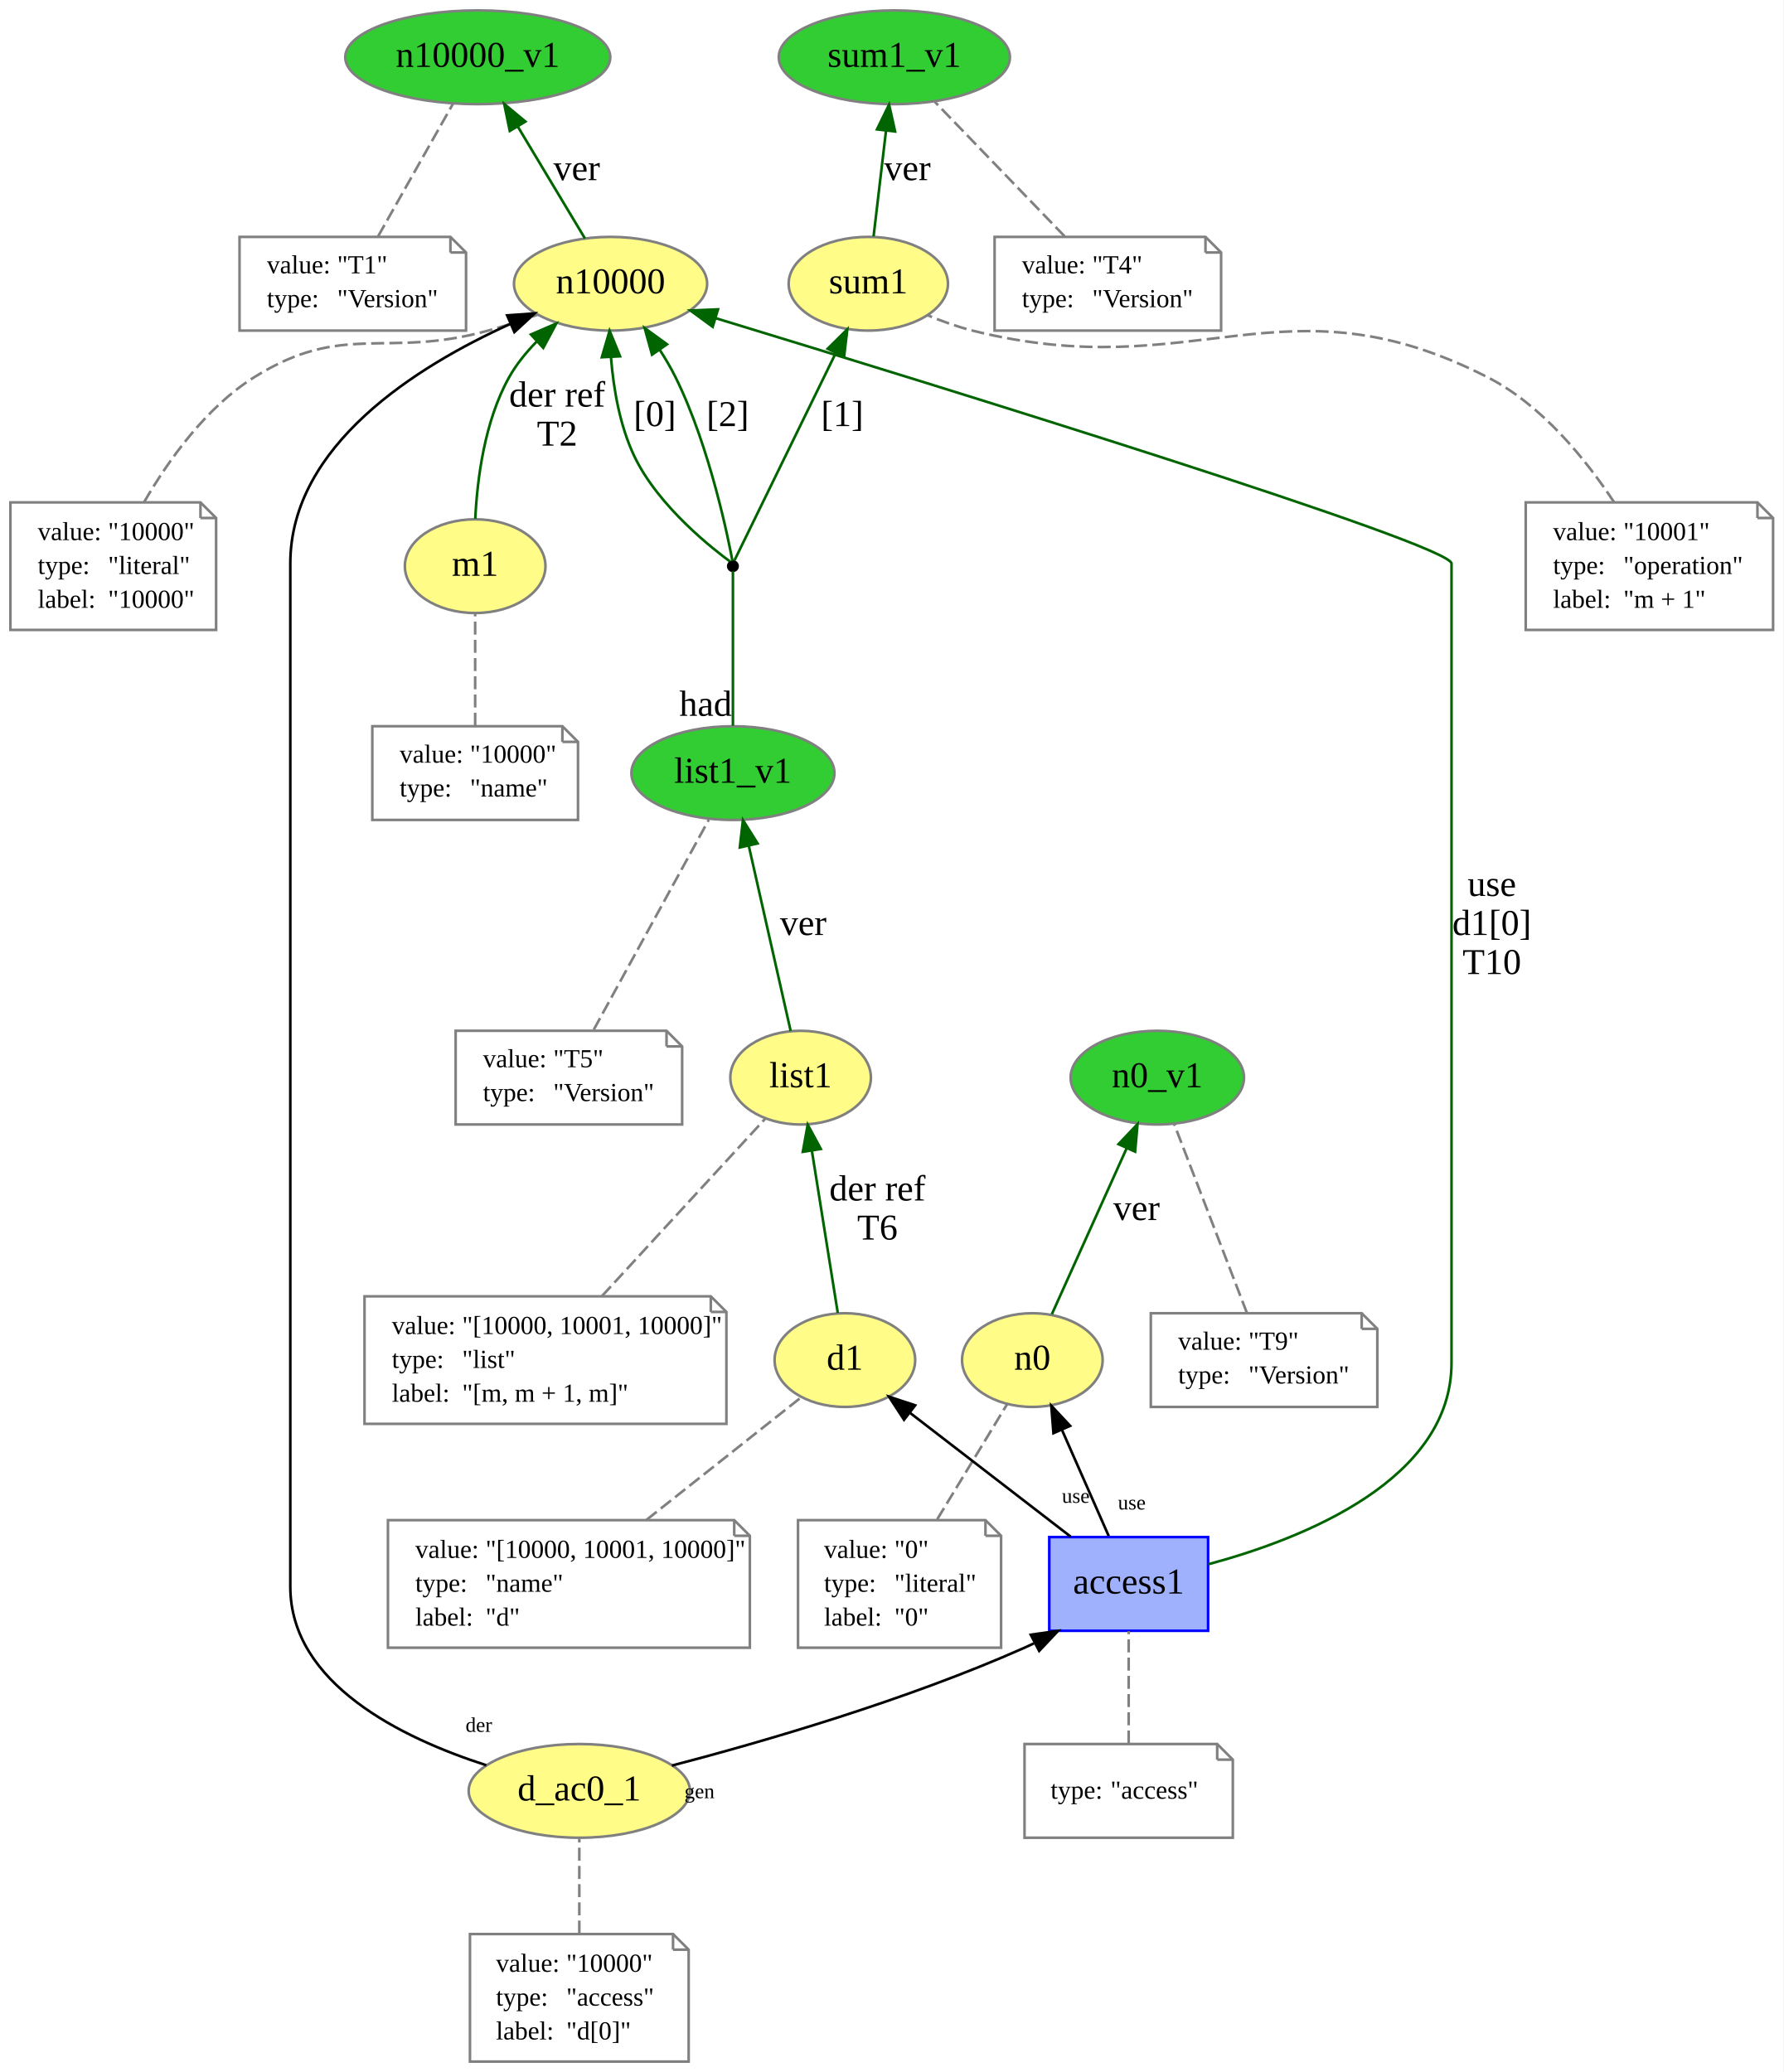
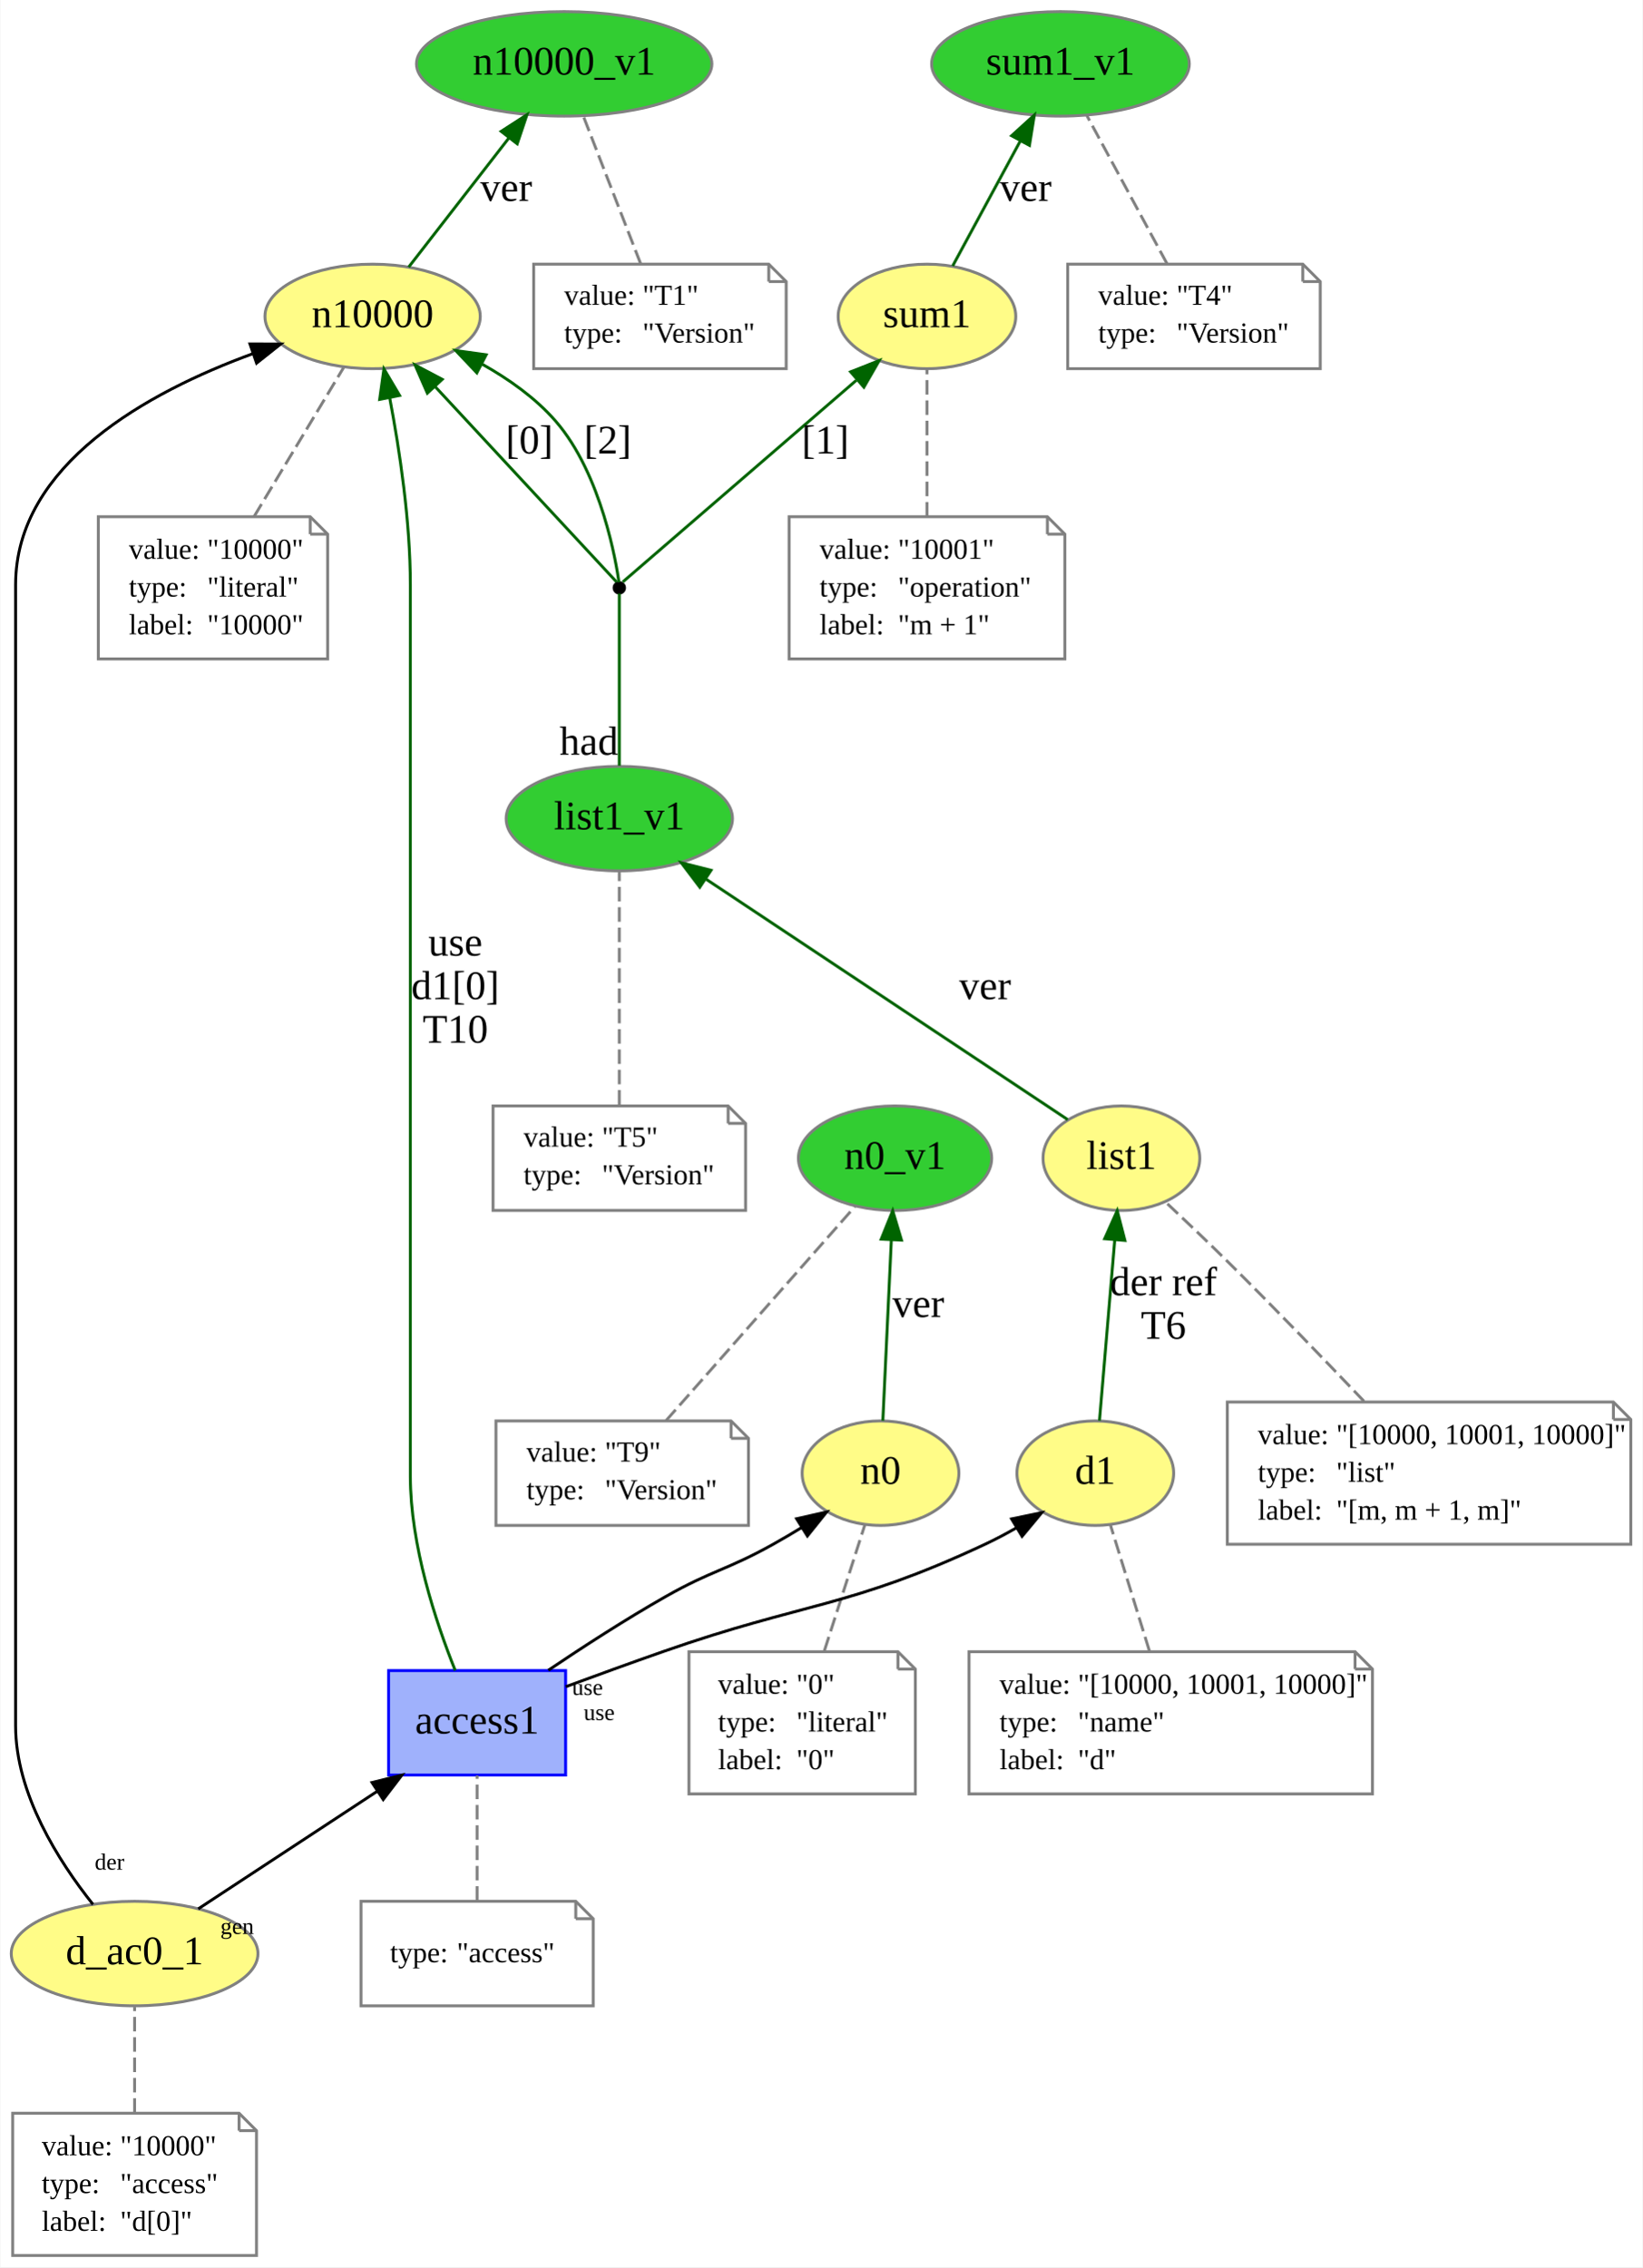
- <svg xmlns="http://www.w3.org/2000/svg" xmlns:xlink="http://www.w3.org/1999/xlink" width="685pt" height="796pt" viewBox="0.00 0.00 685.00 796.00">
-   <g id="graph0" class="graph" transform="scale(1 1) rotate(0) translate(4 792)">
-     <polygon fill="white" stroke="none" points="-4,4 -4,-792 681,-792 681,4 -4,4" />
+ <svg xmlns="http://www.w3.org/2000/svg" xmlns:xlink="http://www.w3.org/1999/xlink" width="566pt" height="781pt" viewBox="0.00 0.00 565.75 781.00">
+   <g id="graph0" class="graph" transform="scale(1 1) rotate(0) translate(4 777)">
+     <polygon fill="white" stroke="none" points="-4,4 -4,-777 561.746,-777 561.746,4 -4,4" />
    <g id="node1" class="node">
      <g id="a_node1">
        <a xlink:href="http://example.org/n10000" xlink:title="n10000">
-           <ellipse fill="#fffc87" stroke="#808080" cx="230.5" cy="-683" rx="37.093" ry="18" />
-           <text text-anchor="middle" x="230.5" y="-679.3" font-family="Times New Roman,serif" font-size="14.00">n10000</text>
+           <ellipse fill="#fffc87" stroke="#808080" cx="124.246" cy="-668" rx="37.093" ry="18" />
+           <text text-anchor="middle" x="124.246" y="-664.3" font-family="Times New Roman,serif" font-size="14.00">n10000</text>
        </a>
      </g>
    </g>
    <g id="node3" class="node">
      <g id="a_node3">
        <a xlink:href="http://example.org/n10000_v1" xlink:title="n10000_v1">
-           <ellipse fill="#32cd32" stroke="#808080" cx="179.5" cy="-770" rx="50.892" ry="18" />
-           <text text-anchor="middle" x="179.5" y="-766.3" font-family="Times New Roman,serif" font-size="14.00">n10000_v1</text>
+           <ellipse fill="#32cd32" stroke="#808080" cx="190.246" cy="-755" rx="50.892" ry="18" />
+           <text text-anchor="middle" x="190.246" y="-751.3" font-family="Times New Roman,serif" font-size="14.00">n10000_v1</text>
        </a>
      </g>
    </g>
    <g id="edge3" class="edge">
-       <path fill="none" stroke="darkgreen" d="M220.667,-700.389C213.353,-712.578 203.233,-729.444 194.857,-743.404" />
-       <polygon fill="darkgreen" stroke="darkgreen" points="191.796,-741.704 189.652,-752.08 197.798,-745.305 191.796,-741.704" />
-       <text text-anchor="middle" x="217.5" y="-722.8" font-family="Times New Roman,serif" font-size="14.00">ver</text>
+       <path fill="none" stroke="darkgreen" d="M136.66,-684.988C146.399,-697.53 160.121,-715.203 171.241,-729.523" />
+       <polygon fill="darkgreen" stroke="darkgreen" points="168.54,-731.752 177.438,-737.504 174.069,-727.459 168.54,-731.752" />
+       <text text-anchor="middle" x="170.246" y="-707.8" font-family="Times New Roman,serif" font-size="14.00">ver</text>
    </g>
    <g id="node2" class="node">
-       <polygon fill="none" stroke="gray" points="73,-599 0,-599 0,-550 79,-550 79,-593 73,-599" />
-       <polyline fill="none" stroke="gray" points="73,-599 73,-593 " />
-       <polyline fill="none" stroke="gray" points="79,-593 73,-593 " />
-       <text text-anchor="start" x="10.5" y="-584.5" font-family="Times New Roman,serif" font-size="10.00">value:</text>
-       <text text-anchor="start" x="37.5" y="-584.5" font-family="Times New Roman,serif" font-size="10.00">"10000"</text>
-       <text text-anchor="start" x="10.5" y="-571.5" font-family="Times New Roman,serif" font-size="10.00">type:</text>
-       <text text-anchor="start" x="37.5" y="-571.5" font-family="Times New Roman,serif" font-size="10.00">"literal"</text>
-       <text text-anchor="start" x="10.5" y="-558.5" font-family="Times New Roman,serif" font-size="10.00">label:</text>
-       <text text-anchor="start" x="37.5" y="-558.5" font-family="Times New Roman,serif" font-size="10.00">"10000"</text>
+       <polygon fill="none" stroke="gray" points="102.746,-599 29.746,-599 29.746,-550 108.746,-550 108.746,-593 102.746,-599" />
+       <polyline fill="none" stroke="gray" points="102.746,-599 102.746,-593 " />
+       <polyline fill="none" stroke="gray" points="108.746,-593 102.746,-593 " />
+       <text text-anchor="start" x="40.246" y="-584.5" font-family="Times New Roman,serif" font-size="10.00">value:</text>
+       <text text-anchor="start" x="67.246" y="-584.5" font-family="Times New Roman,serif" font-size="10.00">"10000"</text>
+       <text text-anchor="start" x="40.246" y="-571.5" font-family="Times New Roman,serif" font-size="10.00">type:</text>
+       <text text-anchor="start" x="67.246" y="-571.5" font-family="Times New Roman,serif" font-size="10.00">"literal"</text>
+       <text text-anchor="start" x="40.246" y="-558.5" font-family="Times New Roman,serif" font-size="10.00">label:</text>
+       <text text-anchor="start" x="67.246" y="-558.5" font-family="Times New Roman,serif" font-size="10.00">"10000"</text>
    </g>
    <g id="edge1" class="edge">
-       <path fill="none" stroke="gray" stroke-dasharray="5,2" d="M51.354,-599.104C60.636,-615.122 75.056,-635.419 93.5,-647 128.047,-668.691 144.21,-654.032 183.5,-665 189.685,-666.726 196.221,-668.875 202.389,-671.058" />
+       <path fill="none" stroke="gray" stroke-dasharray="5,2" d="M83.41,-599.064C93.086,-615.161 105.668,-636.093 114.294,-650.443" />
    </g>
    <g id="node4" class="node">
-       <polygon fill="none" stroke="gray" points="169,-701 88,-701 88,-665 175,-665 175,-695 169,-701" />
-       <polyline fill="none" stroke="gray" points="169,-701 169,-695 " />
-       <polyline fill="none" stroke="gray" points="175,-695 169,-695 " />
-       <text text-anchor="start" x="98.5" y="-687" font-family="Times New Roman,serif" font-size="10.00">value:</text>
-       <text text-anchor="start" x="125.5" y="-687" font-family="Times New Roman,serif" font-size="10.00">"T1"</text>
-       <text text-anchor="start" x="98.5" y="-674" font-family="Times New Roman,serif" font-size="10.00">type:</text>
-       <text text-anchor="start" x="125.5" y="-674" font-family="Times New Roman,serif" font-size="10.00">"Version"</text>
+       <polygon fill="none" stroke="gray" points="260.746,-686 179.746,-686 179.746,-650 266.746,-650 266.746,-680 260.746,-686" />
+       <polyline fill="none" stroke="gray" points="260.746,-686 260.746,-680 " />
+       <polyline fill="none" stroke="gray" points="266.746,-680 260.746,-680 " />
+       <text text-anchor="start" x="190.246" y="-672" font-family="Times New Roman,serif" font-size="10.00">value:</text>
+       <text text-anchor="start" x="217.246" y="-672" font-family="Times New Roman,serif" font-size="10.00">"T1"</text>
+       <text text-anchor="start" x="190.246" y="-659" font-family="Times New Roman,serif" font-size="10.00">type:</text>
+       <text text-anchor="start" x="217.246" y="-659" font-family="Times New Roman,serif" font-size="10.00">"Version"</text>
    </g>
    <g id="edge2" class="edge">
-       <path fill="none" stroke="gray" stroke-dasharray="5,2" d="M141.214,-701.201C149.596,-716.045 161.635,-737.363 169.965,-752.115" />
+       <path fill="none" stroke="gray" stroke-dasharray="5,2" d="M216.568,-686.201C210.805,-701.045 202.529,-722.363 196.802,-737.115" />
    </g>
    <g id="node5" class="node">
      <g id="a_node5">
-         <a xlink:href="http://example.org/m1" xlink:title="m1">
-           <ellipse fill="#fffc87" stroke="#808080" cx="178.5" cy="-574.5" rx="27" ry="18" />
-           <text text-anchor="middle" x="178.5" y="-570.8" font-family="Times New Roman,serif" font-size="14.00">m1</text>
-         </a>
-       </g>
-     </g>
-     <g id="edge5" class="edge">
-       <path fill="none" stroke="darkgreen" d="M178.547,-592.726C179.279,-607.901 182.083,-630.149 191.5,-647 194.274,-651.963 198.018,-656.59 202.093,-660.747" />
-       <polygon fill="darkgreen" stroke="darkgreen" points="199.919,-663.502 209.648,-667.696 204.658,-658.35 199.919,-663.502" />
-       <text text-anchor="middle" x="210" y="-635.8" font-family="Times New Roman,serif" font-size="14.00">der ref</text>
-       <text text-anchor="middle" x="210" y="-620.8" font-family="Times New Roman,serif" font-size="14.00">T2</text>
-     </g>
-     <g id="node6" class="node">
-       <polygon fill="none" stroke="gray" points="212,-513 139,-513 139,-477 218,-477 218,-507 212,-513" />
-       <polyline fill="none" stroke="gray" points="212,-513 212,-507 " />
-       <polyline fill="none" stroke="gray" points="218,-507 212,-507 " />
-       <text text-anchor="start" x="149.5" y="-499" font-family="Times New Roman,serif" font-size="10.00">value:</text>
-       <text text-anchor="start" x="176.5" y="-499" font-family="Times New Roman,serif" font-size="10.00">"10000"</text>
-       <text text-anchor="start" x="149.5" y="-486" font-family="Times New Roman,serif" font-size="10.00">type:</text>
-       <text text-anchor="start" x="176.5" y="-486" font-family="Times New Roman,serif" font-size="10.00">"name"</text>
-     </g>
-     <g id="edge4" class="edge">
-       <path fill="none" stroke="gray" stroke-dasharray="5,2" d="M178.5,-513.2C178.5,-526.043 178.5,-543.517 178.5,-556.348" />
+         <a xlink:href="http://example.org/sum1" xlink:title="sum1">
+           <ellipse fill="#fffc87" stroke="#808080" cx="315.246" cy="-668" rx="30.595" ry="18" />
+           <text text-anchor="middle" x="315.246" y="-664.3" font-family="Times New Roman,serif" font-size="14.00">sum1</text>
+         </a>
+       </g>
    </g>
    <g id="node7" class="node">
      <g id="a_node7">
-         <a xlink:href="http://example.org/sum1" xlink:title="sum1">
-           <ellipse fill="#fffc87" stroke="#808080" cx="329.5" cy="-683" rx="30.595" ry="18" />
-           <text text-anchor="middle" x="329.5" y="-679.3" font-family="Times New Roman,serif" font-size="14.00">sum1</text>
-         </a>
-       </g>
+         <a xlink:href="http://example.org/sum1_v1" xlink:title="sum1_v1">
+           <ellipse fill="#32cd32" stroke="#808080" cx="361.246" cy="-755" rx="44.393" ry="18" />
+           <text text-anchor="middle" x="361.246" y="-751.3" font-family="Times New Roman,serif" font-size="14.00">sum1_v1</text>
+         </a>
+       </g>
+     </g>
+     <g id="edge6" class="edge">
+       <path fill="none" stroke="darkgreen" d="M324.116,-685.389C330.691,-697.54 339.783,-714.34 347.324,-728.275" />
+       <polygon fill="darkgreen" stroke="darkgreen" points="344.41,-730.243 352.247,-737.371 350.566,-726.911 344.41,-730.243" />
+       <text text-anchor="middle" x="349.246" y="-707.8" font-family="Times New Roman,serif" font-size="14.00">ver</text>
+     </g>
+     <g id="node6" class="node">
+       <polygon fill="none" stroke="gray" points="356.746,-599 267.746,-599 267.746,-550 362.746,-550 362.746,-593 356.746,-599" />
+       <polyline fill="none" stroke="gray" points="356.746,-599 356.746,-593 " />
+       <polyline fill="none" stroke="gray" points="362.746,-593 356.746,-593 " />
+       <text text-anchor="start" x="278.246" y="-584.5" font-family="Times New Roman,serif" font-size="10.00">value:</text>
+       <text text-anchor="start" x="305.246" y="-584.5" font-family="Times New Roman,serif" font-size="10.00">"10001"</text>
+       <text text-anchor="start" x="278.246" y="-571.5" font-family="Times New Roman,serif" font-size="10.00">type:</text>
+       <text text-anchor="start" x="305.246" y="-571.5" font-family="Times New Roman,serif" font-size="10.00">"operation"</text>
+       <text text-anchor="start" x="278.246" y="-558.5" font-family="Times New Roman,serif" font-size="10.00">label:</text>
+       <text text-anchor="start" x="305.246" y="-558.5" font-family="Times New Roman,serif" font-size="10.00">"m + 1"</text>
+     </g>
+     <g id="edge4" class="edge">
+       <path fill="none" stroke="gray" stroke-dasharray="5,2" d="M315.246,-599.064C315.246,-614.949 315.246,-635.543 315.246,-649.873" />
+     </g>
+     <g id="node8" class="node">
+       <polygon fill="none" stroke="gray" points="444.746,-686 363.746,-686 363.746,-650 450.746,-650 450.746,-680 444.746,-686" />
+       <polyline fill="none" stroke="gray" points="444.746,-686 444.746,-680 " />
+       <polyline fill="none" stroke="gray" points="450.746,-680 444.746,-680 " />
+       <text text-anchor="start" x="374.246" y="-672" font-family="Times New Roman,serif" font-size="10.00">value:</text>
+       <text text-anchor="start" x="401.246" y="-672" font-family="Times New Roman,serif" font-size="10.00">"T4"</text>
+       <text text-anchor="start" x="374.246" y="-659" font-family="Times New Roman,serif" font-size="10.00">type:</text>
+       <text text-anchor="start" x="401.246" y="-659" font-family="Times New Roman,serif" font-size="10.00">"Version"</text>
+     </g>
+     <g id="edge5" class="edge">
+       <path fill="none" stroke="gray" stroke-dasharray="5,2" d="M397.937,-686.201C389.904,-701.045 378.367,-722.363 370.384,-737.115" />
    </g>
    <g id="node9" class="node">
      <g id="a_node9">
-         <a xlink:href="http://example.org/sum1_v1" xlink:title="sum1_v1">
-           <ellipse fill="#32cd32" stroke="#808080" cx="339.5" cy="-770" rx="44.393" ry="18" />
-           <text text-anchor="middle" x="339.5" y="-766.3" font-family="Times New Roman,serif" font-size="14.00">sum1_v1</text>
-         </a>
-       </g>
-     </g>
-     <g id="edge8" class="edge">
-       <path fill="none" stroke="darkgreen" d="M331.524,-701.201C332.893,-712.837 334.73,-728.452 336.296,-741.763" />
-       <polygon fill="darkgreen" stroke="darkgreen" points="332.835,-742.302 337.479,-751.825 339.787,-741.484 332.835,-742.302" />
-       <text text-anchor="middle" x="344.5" y="-722.8" font-family="Times New Roman,serif" font-size="14.00">ver</text>
-     </g>
-     <g id="node8" class="node">
-       <polygon fill="none" stroke="gray" points="671,-599 582,-599 582,-550 677,-550 677,-593 671,-599" />
-       <polyline fill="none" stroke="gray" points="671,-599 671,-593 " />
-       <polyline fill="none" stroke="gray" points="677,-593 671,-593 " />
-       <text text-anchor="start" x="592.5" y="-584.5" font-family="Times New Roman,serif" font-size="10.00">value:</text>
-       <text text-anchor="start" x="619.5" y="-584.5" font-family="Times New Roman,serif" font-size="10.00">"10001"</text>
-       <text text-anchor="start" x="592.5" y="-571.5" font-family="Times New Roman,serif" font-size="10.00">type:</text>
-       <text text-anchor="start" x="619.5" y="-571.5" font-family="Times New Roman,serif" font-size="10.00">"operation"</text>
-       <text text-anchor="start" x="592.5" y="-558.5" font-family="Times New Roman,serif" font-size="10.00">label:</text>
-       <text text-anchor="start" x="619.5" y="-558.5" font-family="Times New Roman,serif" font-size="10.00">"m + 1"</text>
-     </g>
-     <g id="edge6" class="edge">
-       <path fill="none" stroke="gray" stroke-dasharray="5,2" d="M615.918,-599.078C605.068,-615.525 588.263,-636.36 567.5,-647 488.861,-687.298 455.197,-643.459 369.5,-665 363.792,-666.435 357.849,-668.573 352.344,-670.854" />
-     </g>
-     <g id="node10" class="node">
-       <polygon fill="none" stroke="gray" points="459,-701 378,-701 378,-665 465,-665 465,-695 459,-701" />
-       <polyline fill="none" stroke="gray" points="459,-701 459,-695 " />
-       <polyline fill="none" stroke="gray" points="465,-695 459,-695 " />
-       <text text-anchor="start" x="388.5" y="-687" font-family="Times New Roman,serif" font-size="10.00">value:</text>
-       <text text-anchor="start" x="415.5" y="-687" font-family="Times New Roman,serif" font-size="10.00">"T4"</text>
-       <text text-anchor="start" x="388.5" y="-674" font-family="Times New Roman,serif" font-size="10.00">type:</text>
-       <text text-anchor="start" x="415.5" y="-674" font-family="Times New Roman,serif" font-size="10.00">"Version"</text>
-     </g>
-     <g id="edge7" class="edge">
-       <path fill="none" stroke="gray" stroke-dasharray="5,2" d="M404.906,-701.201C390.305,-716.336 369.211,-738.202 354.96,-752.975" />
+         <a xlink:href="http://example.org/list1" xlink:title="list1">
+           <ellipse fill="#fffc87" stroke="#808080" cx="382.246" cy="-378" rx="27" ry="18" />
+           <text text-anchor="middle" x="382.246" y="-374.3" font-family="Times New Roman,serif" font-size="14.00">list1</text>
+         </a>
+       </g>
    </g>
    <g id="node11" class="node">
      <g id="a_node11">
-         <a xlink:href="http://example.org/list1" xlink:title="list1">
-           <ellipse fill="#fffc87" stroke="#808080" cx="303.5" cy="-378" rx="27" ry="18" />
-           <text text-anchor="middle" x="303.5" y="-374.3" font-family="Times New Roman,serif" font-size="14.00">list1</text>
-         </a>
-       </g>
+         <a xlink:href="http://example.org/list1_v1" xlink:title="list1_v1">
+           <ellipse fill="#32cd32" stroke="#808080" cx="209.246" cy="-495" rx="38.993" ry="18" />
+           <text text-anchor="middle" x="209.246" y="-491.3" font-family="Times New Roman,serif" font-size="14.00">list1_v1</text>
+         </a>
+       </g>
+     </g>
+     <g id="edge9" class="edge">
+       <path fill="none" stroke="darkgreen" d="M363.732,-391.307C333.92,-411.124 275.002,-450.29 239.166,-474.111" />
+       <polygon fill="darkgreen" stroke="darkgreen" points="236.974,-471.365 230.584,-479.816 240.85,-477.195 236.974,-471.365" />
+       <text text-anchor="middle" x="335.246" y="-432.8" font-family="Times New Roman,serif" font-size="14.00">ver</text>
+     </g>
+     <g id="node10" class="node">
+       <polygon fill="none" stroke="gray" points="551.746,-294 418.746,-294 418.746,-245 557.746,-245 557.746,-288 551.746,-294" />
+       <polyline fill="none" stroke="gray" points="551.746,-294 551.746,-288 " />
+       <polyline fill="none" stroke="gray" points="557.746,-288 551.746,-288 " />
+       <text text-anchor="start" x="429.246" y="-279.5" font-family="Times New Roman,serif" font-size="10.00">value:</text>
+       <text text-anchor="start" x="456.246" y="-279.5" font-family="Times New Roman,serif" font-size="10.00">"[10000, 10001, 10000]"</text>
+       <text text-anchor="start" x="429.246" y="-266.5" font-family="Times New Roman,serif" font-size="10.00">type:</text>
+       <text text-anchor="start" x="456.246" y="-266.5" font-family="Times New Roman,serif" font-size="10.00">"list"</text>
+       <text text-anchor="start" x="429.246" y="-253.5" font-family="Times New Roman,serif" font-size="10.00">label:</text>
+       <text text-anchor="start" x="456.246" y="-253.5" font-family="Times New Roman,serif" font-size="10.00">"[m, m + 1, m]"</text>
+     </g>
+     <g id="edge7" class="edge">
+       <path fill="none" stroke="gray" stroke-dasharray="5,2" d="M465.826,-294.271C452.457,-308.31 435.06,-326.343 419.246,-342 412.209,-348.968 404.247,-356.538 397.517,-362.85" />
    </g>
    <g id="node13" class="node">
-       <g id="a_node13">
-         <a xlink:href="http://example.org/list1_v1" xlink:title="list1_v1">
-           <ellipse fill="#32cd32" stroke="#808080" cx="277.5" cy="-495" rx="38.993" ry="18" />
-           <text text-anchor="middle" x="277.5" y="-491.3" font-family="Times New Roman,serif" font-size="14.00">list1_v1</text>
-         </a>
-       </g>
+       <ellipse fill="black" stroke="black" cx="209.246" cy="-574.5" rx="1.8" ry="1.8" />
+     </g>
+     <g id="edge10" class="edge">
+       <path fill="none" stroke="darkgreen" d="M209.246,-513.2C209.246,-533.891 209.246,-566.603 209.246,-572.555" />
+       <text text-anchor="middle" x="198.746" y="-517" font-family="Times New Roman,serif" font-size="14.00">had</text>
+     </g>
+     <g id="node12" class="node">
+       <polygon fill="none" stroke="gray" points="246.746,-396 165.746,-396 165.746,-360 252.746,-360 252.746,-390 246.746,-396" />
+       <polyline fill="none" stroke="gray" points="246.746,-396 246.746,-390 " />
+       <polyline fill="none" stroke="gray" points="252.746,-390 246.746,-390 " />
+       <text text-anchor="start" x="176.246" y="-382" font-family="Times New Roman,serif" font-size="10.00">value:</text>
+       <text text-anchor="start" x="203.246" y="-382" font-family="Times New Roman,serif" font-size="10.00">"T5"</text>
+       <text text-anchor="start" x="176.246" y="-369" font-family="Times New Roman,serif" font-size="10.00">type:</text>
+       <text text-anchor="start" x="203.246" y="-369" font-family="Times New Roman,serif" font-size="10.00">"Version"</text>
+     </g>
+     <g id="edge8" class="edge">
+       <path fill="none" stroke="gray" stroke-dasharray="5,2" d="M209.246,-396.466C209.246,-418.207 209.246,-455.105 209.246,-476.746" />
    </g>
    <g id="edge11" class="edge">
-       <path fill="none" stroke="darkgreen" d="M299.664,-395.969C295.439,-414.654 288.588,-444.957 283.62,-466.931" />
-       <polygon fill="darkgreen" stroke="darkgreen" points="280.144,-466.436 281.352,-476.962 286.971,-467.98 280.144,-466.436" />
-       <text text-anchor="middle" x="304.5" y="-432.8" font-family="Times New Roman,serif" font-size="14.00">ver</text>
-     </g>
-     <g id="node12" class="node">
-       <polygon fill="none" stroke="gray" points="269,-294 136,-294 136,-245 275,-245 275,-288 269,-294" />
-       <polyline fill="none" stroke="gray" points="269,-294 269,-288 " />
-       <polyline fill="none" stroke="gray" points="275,-288 269,-288 " />
-       <text text-anchor="start" x="146.5" y="-279.5" font-family="Times New Roman,serif" font-size="10.00">value:</text>
-       <text text-anchor="start" x="173.5" y="-279.5" font-family="Times New Roman,serif" font-size="10.00">"[10000, 10001, 10000]"</text>
-       <text text-anchor="start" x="146.5" y="-266.5" font-family="Times New Roman,serif" font-size="10.00">type:</text>
-       <text text-anchor="start" x="173.5" y="-266.5" font-family="Times New Roman,serif" font-size="10.00">"list"</text>
-       <text text-anchor="start" x="146.5" y="-253.5" font-family="Times New Roman,serif" font-size="10.00">label:</text>
-       <text text-anchor="start" x="173.5" y="-253.5" font-family="Times New Roman,serif" font-size="10.00">"[m, m + 1, m]"</text>
-     </g>
-     <g id="edge9" class="edge">
-       <path fill="none" stroke="gray" stroke-dasharray="5,2" d="M227.249,-294.136C246.422,-314.971 273.756,-344.676 289.957,-362.283" />
+       <path fill="none" stroke="darkgreen" d="M208.292,-576.528C202.235,-583.047 168.683,-619.165 145.847,-643.747" />
+       <polygon fill="darkgreen" stroke="darkgreen" points="143.1,-641.562 138.858,-651.271 148.229,-646.326 143.1,-641.562" />
+       <text text-anchor="middle" x="178.246" y="-620.8" font-family="Times New Roman,serif" font-size="14.00">[0]</text>
+     </g>
+     <g id="edge13" class="edge">
+       <path fill="none" stroke="darkgreen" d="M209.126,-576.411C208.325,-582.147 203.303,-613.6 187.246,-632 180.336,-639.919 171.177,-646.409 161.99,-651.556" />
+       <polygon fill="darkgreen" stroke="darkgreen" points="160.158,-648.563 152.876,-656.258 163.367,-654.784 160.158,-648.563" />
+       <text text-anchor="middle" x="205.246" y="-620.8" font-family="Times New Roman,serif" font-size="14.00">[2]</text>
+     </g>
+     <g id="edge12" class="edge">
+       <path fill="none" stroke="darkgreen" d="M210.437,-576.528C218.22,-583.247 262.423,-621.403 290.883,-645.969" />
+       <polygon fill="darkgreen" stroke="darkgreen" points="288.943,-648.919 298.8,-652.804 293.517,-643.62 288.943,-648.919" />
+       <text text-anchor="middle" x="280.246" y="-620.8" font-family="Times New Roman,serif" font-size="14.00">[1]</text>
+     </g>
+     <g id="node14" class="node">
+       <g id="a_node14">
+         <a xlink:href="http://example.org/d1" xlink:title="d1">
+           <ellipse fill="#fffc87" stroke="#808080" cx="373.246" cy="-269.5" rx="27" ry="18" />
+           <text text-anchor="middle" x="373.246" y="-265.8" font-family="Times New Roman,serif" font-size="14.00">d1</text>
+         </a>
+       </g>
+     </g>
+     <g id="edge15" class="edge">
+       <path fill="none" stroke="darkgreen" d="M374.692,-287.611C376.109,-304.38 378.291,-330.201 379.947,-349.788" />
+       <polygon fill="darkgreen" stroke="darkgreen" points="376.474,-350.262 380.804,-359.931 383.449,-349.672 376.474,-350.262" />
+       <text text-anchor="middle" x="396.746" y="-330.8" font-family="Times New Roman,serif" font-size="14.00">der ref</text>
+       <text text-anchor="middle" x="396.746" y="-315.8" font-family="Times New Roman,serif" font-size="14.00">T6</text>
    </g>
    <g id="node15" class="node">
-       <ellipse fill="black" stroke="black" cx="277.5" cy="-574.5" rx="1.8" ry="1.8" />
-     </g>
-     <g id="edge12" class="edge">
-       <path fill="none" stroke="darkgreen" d="M277.5,-513.2C277.5,-533.891 277.5,-566.603 277.5,-572.555" />
-       <text text-anchor="middle" x="267" y="-517" font-family="Times New Roman,serif" font-size="14.00">had</text>
-     </g>
-     <g id="node14" class="node">
-       <polygon fill="none" stroke="gray" points="252,-396 171,-396 171,-360 258,-360 258,-390 252,-396" />
-       <polyline fill="none" stroke="gray" points="252,-396 252,-390 " />
-       <polyline fill="none" stroke="gray" points="258,-390 252,-390 " />
-       <text text-anchor="start" x="181.5" y="-382" font-family="Times New Roman,serif" font-size="10.00">value:</text>
-       <text text-anchor="start" x="208.5" y="-382" font-family="Times New Roman,serif" font-size="10.00">"T5"</text>
-       <text text-anchor="start" x="181.5" y="-369" font-family="Times New Roman,serif" font-size="10.00">type:</text>
-       <text text-anchor="start" x="208.5" y="-369" font-family="Times New Roman,serif" font-size="10.00">"Version"</text>
-     </g>
-     <g id="edge10" class="edge">
-       <path fill="none" stroke="gray" stroke-dasharray="5,2" d="M224.068,-396.466C236.047,-418.332 256.426,-455.532 268.253,-477.12" />
-     </g>
-     <g id="edge13" class="edge">
-       <path fill="none" stroke="darkgreen" d="M276.304,-576.355C270.921,-580.276 248.811,-597.197 239.5,-617 234.045,-628.603 231.646,-642.567 230.672,-654.574" />
-       <polygon fill="darkgreen" stroke="darkgreen" points="227.158,-654.756 230.13,-664.926 234.148,-655.122 227.158,-654.756" />
-       <text text-anchor="middle" x="247.5" y="-628.3" font-family="Times New Roman,serif" font-size="14.00">[0]</text>
-     </g>
-     <g id="edge15" class="edge">
-       <path fill="none" stroke="darkgreen" d="M277.308,-576.555C276.073,-583.214 268.86,-619.993 255.5,-647 253.726,-650.587 251.598,-654.206 249.344,-657.687" />
-       <polygon fill="darkgreen" stroke="darkgreen" points="246.431,-655.745 243.606,-665.956 252.183,-659.735 246.431,-655.745" />
-       <text text-anchor="middle" x="275.5" y="-628.3" font-family="Times New Roman,serif" font-size="14.00">[2]</text>
+       <polygon fill="none" stroke="gray" points="462.746,-208 329.746,-208 329.746,-159 468.746,-159 468.746,-202 462.746,-208" />
+       <polyline fill="none" stroke="gray" points="462.746,-208 462.746,-202 " />
+       <polyline fill="none" stroke="gray" points="468.746,-202 462.746,-202 " />
+       <text text-anchor="start" x="340.246" y="-193.5" font-family="Times New Roman,serif" font-size="10.00">value:</text>
+       <text text-anchor="start" x="367.246" y="-193.5" font-family="Times New Roman,serif" font-size="10.00">"[10000, 10001, 10000]"</text>
+       <text text-anchor="start" x="340.246" y="-180.5" font-family="Times New Roman,serif" font-size="10.00">type:</text>
+       <text text-anchor="start" x="367.246" y="-180.5" font-family="Times New Roman,serif" font-size="10.00">"name"</text>
+       <text text-anchor="start" x="340.246" y="-167.5" font-family="Times New Roman,serif" font-size="10.00">label:</text>
+       <text text-anchor="start" x="367.246" y="-167.5" font-family="Times New Roman,serif" font-size="10.00">"d"</text>
    </g>
    <g id="edge14" class="edge">
-       <path fill="none" stroke="darkgreen" d="M278.084,-576.696C281.853,-584.416 303.031,-627.79 317.005,-656.409" />
-       <polygon fill="darkgreen" stroke="darkgreen" points="313.899,-658.026 321.432,-665.476 320.19,-654.954 313.899,-658.026" />
-       <text text-anchor="middle" x="319.5" y="-628.3" font-family="Times New Roman,serif" font-size="14.00">[1]</text>
+       <path fill="none" stroke="gray" stroke-dasharray="5,2" d="M391.865,-208.346C387.571,-222.219 382.265,-239.362 378.417,-251.794" />
    </g>
    <g id="node16" class="node">
      <g id="a_node16">
-         <a xlink:href="http://example.org/d1" xlink:title="d1">
-           <ellipse fill="#fffc87" stroke="#808080" cx="320.5" cy="-269.5" rx="27" ry="18" />
-           <text text-anchor="middle" x="320.5" y="-265.8" font-family="Times New Roman,serif" font-size="14.00">d1</text>
-         </a>
-       </g>
-     </g>
-     <g id="edge17" class="edge">
-       <path fill="none" stroke="darkgreen" d="M317.769,-287.611C315.092,-304.38 310.97,-330.201 307.844,-349.788" />
-       <polygon fill="darkgreen" stroke="darkgreen" points="304.345,-349.505 306.225,-359.931 311.257,-350.608 304.345,-349.505" />
-       <text text-anchor="middle" x="333" y="-330.8" font-family="Times New Roman,serif" font-size="14.00">der ref</text>
-       <text text-anchor="middle" x="333" y="-315.8" font-family="Times New Roman,serif" font-size="14.00">T6</text>
-     </g>
-     <g id="node17" class="node">
-       <polygon fill="none" stroke="gray" points="278,-208 145,-208 145,-159 284,-159 284,-202 278,-208" />
-       <polyline fill="none" stroke="gray" points="278,-208 278,-202 " />
-       <polyline fill="none" stroke="gray" points="284,-202 278,-202 " />
-       <text text-anchor="start" x="155.5" y="-193.5" font-family="Times New Roman,serif" font-size="10.00">value:</text>
-       <text text-anchor="start" x="182.5" y="-193.5" font-family="Times New Roman,serif" font-size="10.00">"[10000, 10001, 10000]"</text>
-       <text text-anchor="start" x="155.5" y="-180.5" font-family="Times New Roman,serif" font-size="10.00">type:</text>
-       <text text-anchor="start" x="182.5" y="-180.5" font-family="Times New Roman,serif" font-size="10.00">"name"</text>
-       <text text-anchor="start" x="155.5" y="-167.5" font-family="Times New Roman,serif" font-size="10.00">label:</text>
-       <text text-anchor="start" x="182.5" y="-167.5" font-family="Times New Roman,serif" font-size="10.00">"d"</text>
-     </g>
-     <g id="edge16" class="edge">
-       <path fill="none" stroke="gray" stroke-dasharray="5,2" d="M244.309,-208.122C263.537,-223.359 287.837,-242.616 303.756,-255.231" />
+         <a xlink:href="http://example.org/n0" xlink:title="n0">
+           <ellipse fill="#fffc87" stroke="#808080" cx="299.246" cy="-269.5" rx="27" ry="18" />
+           <text text-anchor="middle" x="299.246" y="-265.8" font-family="Times New Roman,serif" font-size="14.00">n0</text>
+         </a>
+       </g>
    </g>
    <g id="node18" class="node">
      <g id="a_node18">
-         <a xlink:href="http://example.org/n0" xlink:title="n0">
-           <ellipse fill="#fffc87" stroke="#808080" cx="392.5" cy="-269.5" rx="27" ry="18" />
-           <text text-anchor="middle" x="392.5" y="-265.8" font-family="Times New Roman,serif" font-size="14.00">n0</text>
-         </a>
-       </g>
+         <a xlink:href="http://example.org/n0_v1" xlink:title="n0_v1">
+           <ellipse fill="#32cd32" stroke="#808080" cx="304.246" cy="-378" rx="33.295" ry="18" />
+           <text text-anchor="middle" x="304.246" y="-374.3" font-family="Times New Roman,serif" font-size="14.00">n0_v1</text>
+         </a>
+       </g>
+     </g>
+     <g id="edge18" class="edge">
+       <path fill="none" stroke="darkgreen" d="M300.05,-287.611C300.837,-304.38 302.049,-330.201 302.969,-349.788" />
+       <polygon fill="darkgreen" stroke="darkgreen" points="299.48,-350.107 303.445,-359.931 306.472,-349.778 299.48,-350.107" />
+       <text text-anchor="middle" x="312.246" y="-323.3" font-family="Times New Roman,serif" font-size="14.00">ver</text>
+     </g>
+     <g id="node17" class="node">
+       <polygon fill="none" stroke="gray" points="305.246,-208 233.246,-208 233.246,-159 311.246,-159 311.246,-202 305.246,-208" />
+       <polyline fill="none" stroke="gray" points="305.246,-208 305.246,-202 " />
+       <polyline fill="none" stroke="gray" points="311.246,-202 305.246,-202 " />
+       <text text-anchor="start" x="243.246" y="-193.5" font-family="Times New Roman,serif" font-size="10.00">value:</text>
+       <text text-anchor="start" x="270.246" y="-193.5" font-family="Times New Roman,serif" font-size="10.00">"0"</text>
+       <text text-anchor="start" x="243.246" y="-180.5" font-family="Times New Roman,serif" font-size="10.00">type:</text>
+       <text text-anchor="start" x="270.246" y="-180.5" font-family="Times New Roman,serif" font-size="10.00">"literal"</text>
+       <text text-anchor="start" x="243.246" y="-167.5" font-family="Times New Roman,serif" font-size="10.00">label:</text>
+       <text text-anchor="start" x="270.246" y="-167.5" font-family="Times New Roman,serif" font-size="10.00">"0"</text>
+     </g>
+     <g id="edge16" class="edge">
+       <path fill="none" stroke="gray" stroke-dasharray="5,2" d="M279.911,-208.346C284.37,-222.219 289.881,-239.362 293.877,-251.794" />
+     </g>
+     <g id="node19" class="node">
+       <polygon fill="none" stroke="gray" points="247.746,-287.5 166.746,-287.5 166.746,-251.5 253.746,-251.5 253.746,-281.5 247.746,-287.5" />
+       <polyline fill="none" stroke="gray" points="247.746,-287.5 247.746,-281.5 " />
+       <polyline fill="none" stroke="gray" points="253.746,-281.5 247.746,-281.5 " />
+       <text text-anchor="start" x="177.246" y="-273.5" font-family="Times New Roman,serif" font-size="10.00">value:</text>
+       <text text-anchor="start" x="204.246" y="-273.5" font-family="Times New Roman,serif" font-size="10.00">"T9"</text>
+       <text text-anchor="start" x="177.246" y="-260.5" font-family="Times New Roman,serif" font-size="10.00">type:</text>
+       <text text-anchor="start" x="204.246" y="-260.5" font-family="Times New Roman,serif" font-size="10.00">"Version"</text>
+     </g>
+     <g id="edge17" class="edge">
+       <path fill="none" stroke="gray" stroke-dasharray="5,2" d="M225.349,-287.611C243.306,-307.956 273.024,-341.625 290.406,-361.32" />
    </g>
    <g id="node20" class="node">
      <g id="a_node20">
-         <a xlink:href="http://example.org/n0_v1" xlink:title="n0_v1">
-           <ellipse fill="#32cd32" stroke="#808080" cx="440.5" cy="-378" rx="33.295" ry="18" />
-           <text text-anchor="middle" x="440.5" y="-374.3" font-family="Times New Roman,serif" font-size="14.00">n0_v1</text>
-         </a>
-       </g>
-     </g>
-     <g id="edge20" class="edge">
-       <path fill="none" stroke="darkgreen" d="M400,-287.141C407.704,-304.234 419.805,-331.083 428.775,-350.985" />
-       <polygon fill="darkgreen" stroke="darkgreen" points="425.594,-352.446 432.894,-360.125 431.976,-349.57 425.594,-352.446" />
-       <text text-anchor="middle" x="432.5" y="-323.3" font-family="Times New Roman,serif" font-size="14.00">ver</text>
-     </g>
-     <g id="node19" class="node">
-       <polygon fill="none" stroke="gray" points="374.5,-208 302.5,-208 302.5,-159 380.5,-159 380.5,-202 374.5,-208" />
-       <polyline fill="none" stroke="gray" points="374.5,-208 374.5,-202 " />
-       <polyline fill="none" stroke="gray" points="380.5,-202 374.5,-202 " />
-       <text text-anchor="start" x="312.5" y="-193.5" font-family="Times New Roman,serif" font-size="10.00">value:</text>
-       <text text-anchor="start" x="339.5" y="-193.5" font-family="Times New Roman,serif" font-size="10.00">"0"</text>
-       <text text-anchor="start" x="312.5" y="-180.5" font-family="Times New Roman,serif" font-size="10.00">type:</text>
-       <text text-anchor="start" x="339.5" y="-180.5" font-family="Times New Roman,serif" font-size="10.00">"literal"</text>
-       <text text-anchor="start" x="312.5" y="-167.5" font-family="Times New Roman,serif" font-size="10.00">label:</text>
-       <text text-anchor="start" x="339.5" y="-167.5" font-family="Times New Roman,serif" font-size="10.00">"0"</text>
-     </g>
-     <g id="edge18" class="edge">
-       <path fill="none" stroke="gray" stroke-dasharray="5,2" d="M355.978,-208.346C364.577,-222.51 375.247,-240.083 382.829,-252.571" />
-     </g>
-     <g id="node21" class="node">
-       <polygon fill="none" stroke="gray" points="519,-287.5 438,-287.5 438,-251.5 525,-251.5 525,-281.5 519,-287.5" />
-       <polyline fill="none" stroke="gray" points="519,-287.5 519,-281.5 " />
-       <polyline fill="none" stroke="gray" points="525,-281.5 519,-281.5 " />
-       <text text-anchor="start" x="448.5" y="-273.5" font-family="Times New Roman,serif" font-size="10.00">value:</text>
-       <text text-anchor="start" x="475.5" y="-273.5" font-family="Times New Roman,serif" font-size="10.00">"T9"</text>
-       <text text-anchor="start" x="448.5" y="-260.5" font-family="Times New Roman,serif" font-size="10.00">type:</text>
-       <text text-anchor="start" x="475.5" y="-260.5" font-family="Times New Roman,serif" font-size="10.00">"Version"</text>
-     </g>
-     <g id="edge19" class="edge">
-       <path fill="none" stroke="gray" stroke-dasharray="5,2" d="M474.913,-287.611C467.216,-307.603 454.566,-340.462 446.936,-360.283" />
+         <a xlink:href="http://example.org/d_ac0_1" xlink:title="d_ac0_1">
+           <ellipse fill="#fffc87" stroke="#808080" cx="42.246" cy="-104" rx="42.494" ry="18" />
+           <text text-anchor="middle" x="42.246" y="-100.3" font-family="Times New Roman,serif" font-size="14.00">d_ac0_1</text>
+         </a>
+       </g>
+     </g>
+     <g id="edge25" class="edge">
+       <path fill="none" stroke="black" d="M27.906,-120.942C16.083,-135.775 1.246,-159.059 1.246,-182.5 1.246,-182.5 1.246,-182.5 1.246,-575.5 1.246,-617.1 47.099,-642.011 82.813,-655.105" />
+       <polygon fill="black" stroke="black" points="81.976,-658.519 92.571,-658.489 84.269,-651.905 81.976,-658.519" />
+       <text text-anchor="middle" x="33.615" y="-132.913" font-family="Times New Roman,serif" font-size="8.00">der</text>
    </g>
    <g id="node22" class="node">
      <g id="a_node22">
-         <a xlink:href="http://example.org/d_ac0_1" xlink:title="d_ac0_1">
-           <ellipse fill="#fffc87" stroke="#808080" cx="218.5" cy="-104" rx="42.494" ry="18" />
-           <text text-anchor="middle" x="218.5" y="-100.3" font-family="Times New Roman,serif" font-size="14.00">d_ac0_1</text>
-         </a>
-       </g>
-     </g>
-     <g id="edge27" class="edge">
-       <path fill="none" stroke="black" d="M182.768,-113.852C150.319,-124.284 107.5,-145.13 107.5,-182.5 107.5,-182.5 107.5,-182.5 107.5,-575.5 107.5,-620.876 155.935,-651.241 192.017,-667.566" />
-       <polygon fill="black" stroke="black" points="190.783,-670.846 201.351,-671.607 193.564,-664.422 190.783,-670.846" />
-       <text text-anchor="middle" x="179.915" y="-126.679" font-family="Times New Roman,serif" font-size="8.00">der</text>
-     </g>
-     <g id="node24" class="node">
-       <g id="a_node24">
        <a xlink:href="http://example.org/access1" xlink:title="access1">
-           <polygon fill="#9fb1fc" stroke="#0000ff" points="460,-201.5 399,-201.5 399,-165.5 460,-165.5 460,-201.5" />
-           <text text-anchor="middle" x="429.5" y="-179.8" font-family="Times New Roman,serif" font-size="14.00">access1</text>
-         </a>
-       </g>
-     </g>
-     <g id="edge26" class="edge">
-       <path fill="none" stroke="black" d="M254.066,-113.718C289.261,-122.923 344.272,-138.882 389.5,-159 390.7,-159.534 391.91,-160.095 393.124,-160.678" />
-       <polygon fill="black" stroke="black" points="391.9,-163.986 402.389,-165.479 395.121,-157.771 391.9,-163.986" />
-       <text text-anchor="middle" x="264.656" y="-101.195" font-family="Times New Roman,serif" font-size="8.00">gen</text>
+           <polygon fill="#9fb1fc" stroke="#0000ff" points="190.746,-201.5 129.746,-201.5 129.746,-165.5 190.746,-165.5 190.746,-201.5" />
+           <text text-anchor="middle" x="160.246" y="-179.8" font-family="Times New Roman,serif" font-size="14.00">access1</text>
+         </a>
+       </g>
+     </g>
+     <g id="edge24" class="edge">
+       <path fill="none" stroke="black" d="M64.165,-119.396C81.466,-130.759 105.922,-146.821 125.83,-159.896" />
+       <polygon fill="black" stroke="black" points="124.051,-162.915 134.331,-165.48 127.894,-157.064 124.051,-162.915" />
+       <text text-anchor="middle" x="77.565" y="-110.755" font-family="Times New Roman,serif" font-size="8.00">gen</text>
+     </g>
+     <g id="node21" class="node">
+       <polygon fill="none" stroke="gray" points="78.246,-49 0.246,-49 0.246,-0 84.246,-0 84.246,-43 78.246,-49" />
+       <polyline fill="none" stroke="gray" points="78.246,-49 78.246,-43 " />
+       <polyline fill="none" stroke="gray" points="84.246,-43 78.246,-43 " />
+       <text text-anchor="start" x="10.246" y="-34.5" font-family="Times New Roman,serif" font-size="10.00">value:</text>
+       <text text-anchor="start" x="37.246" y="-34.5" font-family="Times New Roman,serif" font-size="10.00">"10000"</text>
+       <text text-anchor="start" x="10.246" y="-21.5" font-family="Times New Roman,serif" font-size="10.00">type:</text>
+       <text text-anchor="start" x="37.246" y="-21.5" font-family="Times New Roman,serif" font-size="10.00">"access"</text>
+       <text text-anchor="start" x="10.246" y="-8.5" font-family="Times New Roman,serif" font-size="10.00">label:</text>
+       <text text-anchor="start" x="37.246" y="-8.5" font-family="Times New Roman,serif" font-size="10.00">"d[0]"</text>
+     </g>
+     <g id="edge19" class="edge">
+       <path fill="none" stroke="gray" stroke-dasharray="5,2" d="M42.246,-49.174C42.246,-60.925 42.246,-74.869 42.246,-85.62" />
+     </g>
+     <g id="edge23" class="edge">
+       <path fill="none" stroke="darkgreen" d="M152.715,-201.502C146.007,-218.212 137.246,-244.61 137.246,-268.5 137.246,-268.5 137.246,-268.5 137.246,-575.5 137.246,-597.362 133.563,-621.874 130.118,-640.021" />
+       <polygon fill="darkgreen" stroke="darkgreen" points="126.671,-639.41 128.147,-649.902 133.536,-640.78 126.671,-639.41" />
+       <text text-anchor="middle" x="152.746" y="-447.8" font-family="Times New Roman,serif" font-size="14.00">use</text>
+       <text text-anchor="middle" x="152.746" y="-432.8" font-family="Times New Roman,serif" font-size="14.00">d1[0]</text>
+       <text text-anchor="middle" x="152.746" y="-417.8" font-family="Times New Roman,serif" font-size="14.00">T10</text>
+     </g>
+     <g id="edge21" class="edge">
+       <path fill="none" stroke="black" d="M190.779,-195.924C201.353,-199.824 213.298,-204.166 224.246,-208 273.326,-225.186 288.149,-222.954 335.246,-245 338.858,-246.691 342.551,-248.65 346.148,-250.701" />
+       <polygon fill="black" stroke="black" points="344.413,-253.742 354.787,-255.892 348.018,-247.742 344.413,-253.742" />
+       <text text-anchor="middle" x="202.306" y="-184.425" font-family="Times New Roman,serif" font-size="8.00">use</text>
+     </g>
+     <g id="edge22" class="edge">
+       <path fill="none" stroke="black" d="M184.789,-201.599C196.768,-209.671 211.525,-219.218 225.246,-227 241.153,-236.022 246.28,-236.084 262.246,-245 265.493,-246.813 268.849,-248.791 272.154,-250.804" />
+       <polygon fill="black" stroke="black" points="270.338,-253.796 280.673,-256.126 274.047,-247.859 270.338,-253.796" />
+       <text text-anchor="middle" x="198.253" y="-193.086" font-family="Times New Roman,serif" font-size="8.00">use</text>
    </g>
    <g id="node23" class="node">
-       <polygon fill="none" stroke="gray" points="254.5,-49 176.5,-49 176.5,-0 260.5,-0 260.5,-43 254.5,-49" />
-       <polyline fill="none" stroke="gray" points="254.5,-49 254.5,-43 " />
-       <polyline fill="none" stroke="gray" points="260.5,-43 254.5,-43 " />
-       <text text-anchor="start" x="186.5" y="-34.5" font-family="Times New Roman,serif" font-size="10.00">value:</text>
-       <text text-anchor="start" x="213.5" y="-34.5" font-family="Times New Roman,serif" font-size="10.00">"10000"</text>
-       <text text-anchor="start" x="186.5" y="-21.5" font-family="Times New Roman,serif" font-size="10.00">type:</text>
-       <text text-anchor="start" x="213.5" y="-21.5" font-family="Times New Roman,serif" font-size="10.00">"access"</text>
-       <text text-anchor="start" x="186.5" y="-8.5" font-family="Times New Roman,serif" font-size="10.00">label:</text>
-       <text text-anchor="start" x="213.5" y="-8.5" font-family="Times New Roman,serif" font-size="10.00">"d[0]"</text>
-     </g>
-     <g id="edge21" class="edge">
-       <path fill="none" stroke="gray" stroke-dasharray="5,2" d="M218.5,-49.174C218.5,-60.925 218.5,-74.869 218.5,-85.62" />
-     </g>
-     <g id="edge25" class="edge">
-       <path fill="none" stroke="darkgreen" d="M460.152,-191.078C496.872,-200.97 553.5,-223.516 553.5,-268.5 553.5,-268.5 553.5,-268.5 553.5,-575.5 553.5,-582.857 357.623,-643.341 270.942,-669.746" />
-       <polygon fill="darkgreen" stroke="darkgreen" points="269.726,-666.457 261.178,-672.717 271.764,-673.154 269.726,-666.457" />
-       <text text-anchor="middle" x="569" y="-447.8" font-family="Times New Roman,serif" font-size="14.00">use</text>
-       <text text-anchor="middle" x="569" y="-432.8" font-family="Times New Roman,serif" font-size="14.00">d1[0]</text>
-       <text text-anchor="middle" x="569" y="-417.8" font-family="Times New Roman,serif" font-size="14.00">T10</text>
-     </g>
-     <g id="edge23" class="edge">
-       <path fill="none" stroke="black" d="M407.179,-201.701C389.247,-215.52 364.074,-234.92 345.474,-249.254" />
-       <polygon fill="black" stroke="black" points="343.224,-246.569 337.44,-255.446 347.497,-252.114 343.224,-246.569" />
-       <text text-anchor="middle" x="409.168" y="-214.669" font-family="Times New Roman,serif" font-size="8.00">use</text>
-     </g>
-     <g id="edge24" class="edge">
-       <path fill="none" stroke="black" d="M421.834,-201.905C416.672,-213.623 409.774,-229.284 403.963,-242.475" />
-       <polygon fill="black" stroke="black" points="400.607,-241.412 399.779,-251.975 407.013,-244.234 400.607,-241.412" />
-       <text text-anchor="middle" x="430.699" y="-212.105" font-family="Times New Roman,serif" font-size="8.00">use</text>
-     </g>
-     <g id="node25" class="node">
-       <polygon fill="none" stroke="gray" points="463.5,-122 389.5,-122 389.5,-86 469.5,-86 469.5,-116 463.5,-122" />
-       <polyline fill="none" stroke="gray" points="463.5,-122 463.5,-116 " />
-       <polyline fill="none" stroke="gray" points="469.5,-116 463.5,-116 " />
-       <text text-anchor="start" x="399.5" y="-101" font-family="Times New Roman,serif" font-size="10.00">type:</text>
-       <text text-anchor="start" x="422.5" y="-101" font-family="Times New Roman,serif" font-size="10.00">"access"</text>
-     </g>
-     <g id="edge22" class="edge">
-       <path fill="none" stroke="gray" stroke-dasharray="5,2" d="M429.5,-122.2C429.5,-135.043 429.5,-152.517 429.5,-165.348" />
+       <polygon fill="none" stroke="gray" points="194.246,-122 120.246,-122 120.246,-86 200.246,-86 200.246,-116 194.246,-122" />
+       <polyline fill="none" stroke="gray" points="194.246,-122 194.246,-116 " />
+       <polyline fill="none" stroke="gray" points="200.246,-116 194.246,-116 " />
+       <text text-anchor="start" x="130.246" y="-101" font-family="Times New Roman,serif" font-size="10.00">type:</text>
+       <text text-anchor="start" x="153.246" y="-101" font-family="Times New Roman,serif" font-size="10.00">"access"</text>
+     </g>
+     <g id="edge20" class="edge">
+       <path fill="none" stroke="gray" stroke-dasharray="5,2" d="M160.246,-122.2C160.246,-135.043 160.246,-152.517 160.246,-165.348" />
    </g>
  </g>
</svg>
